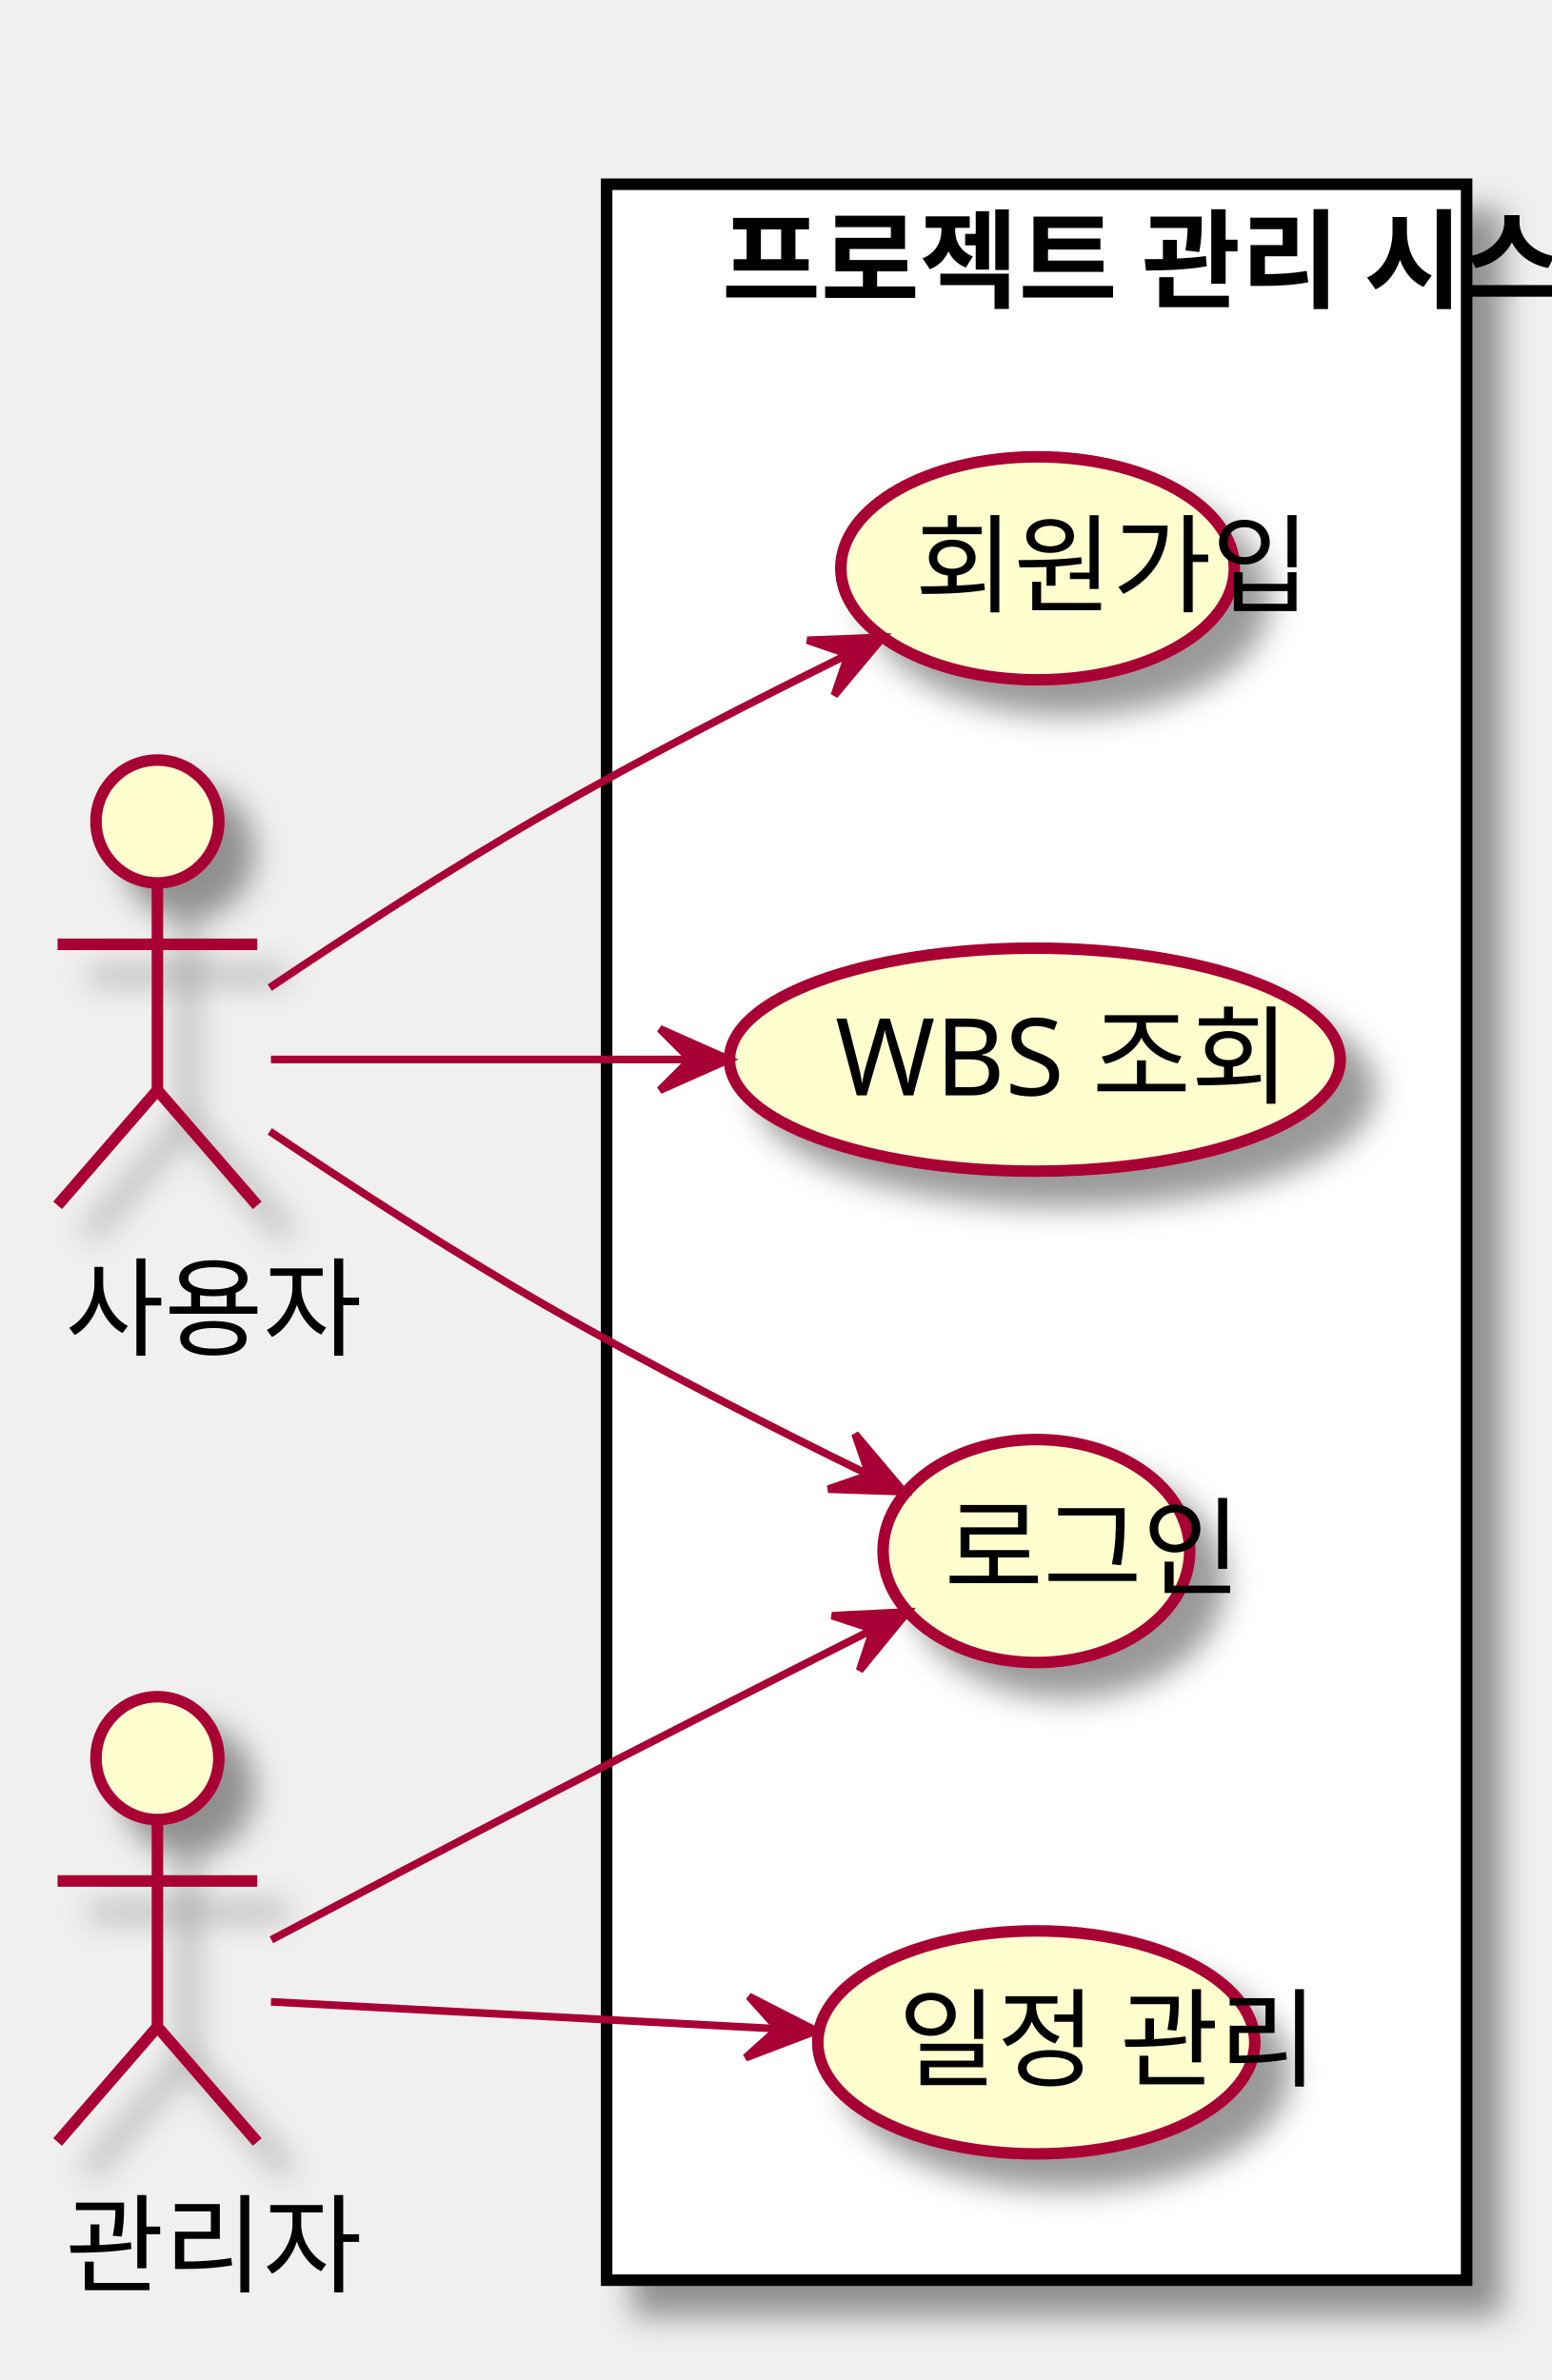
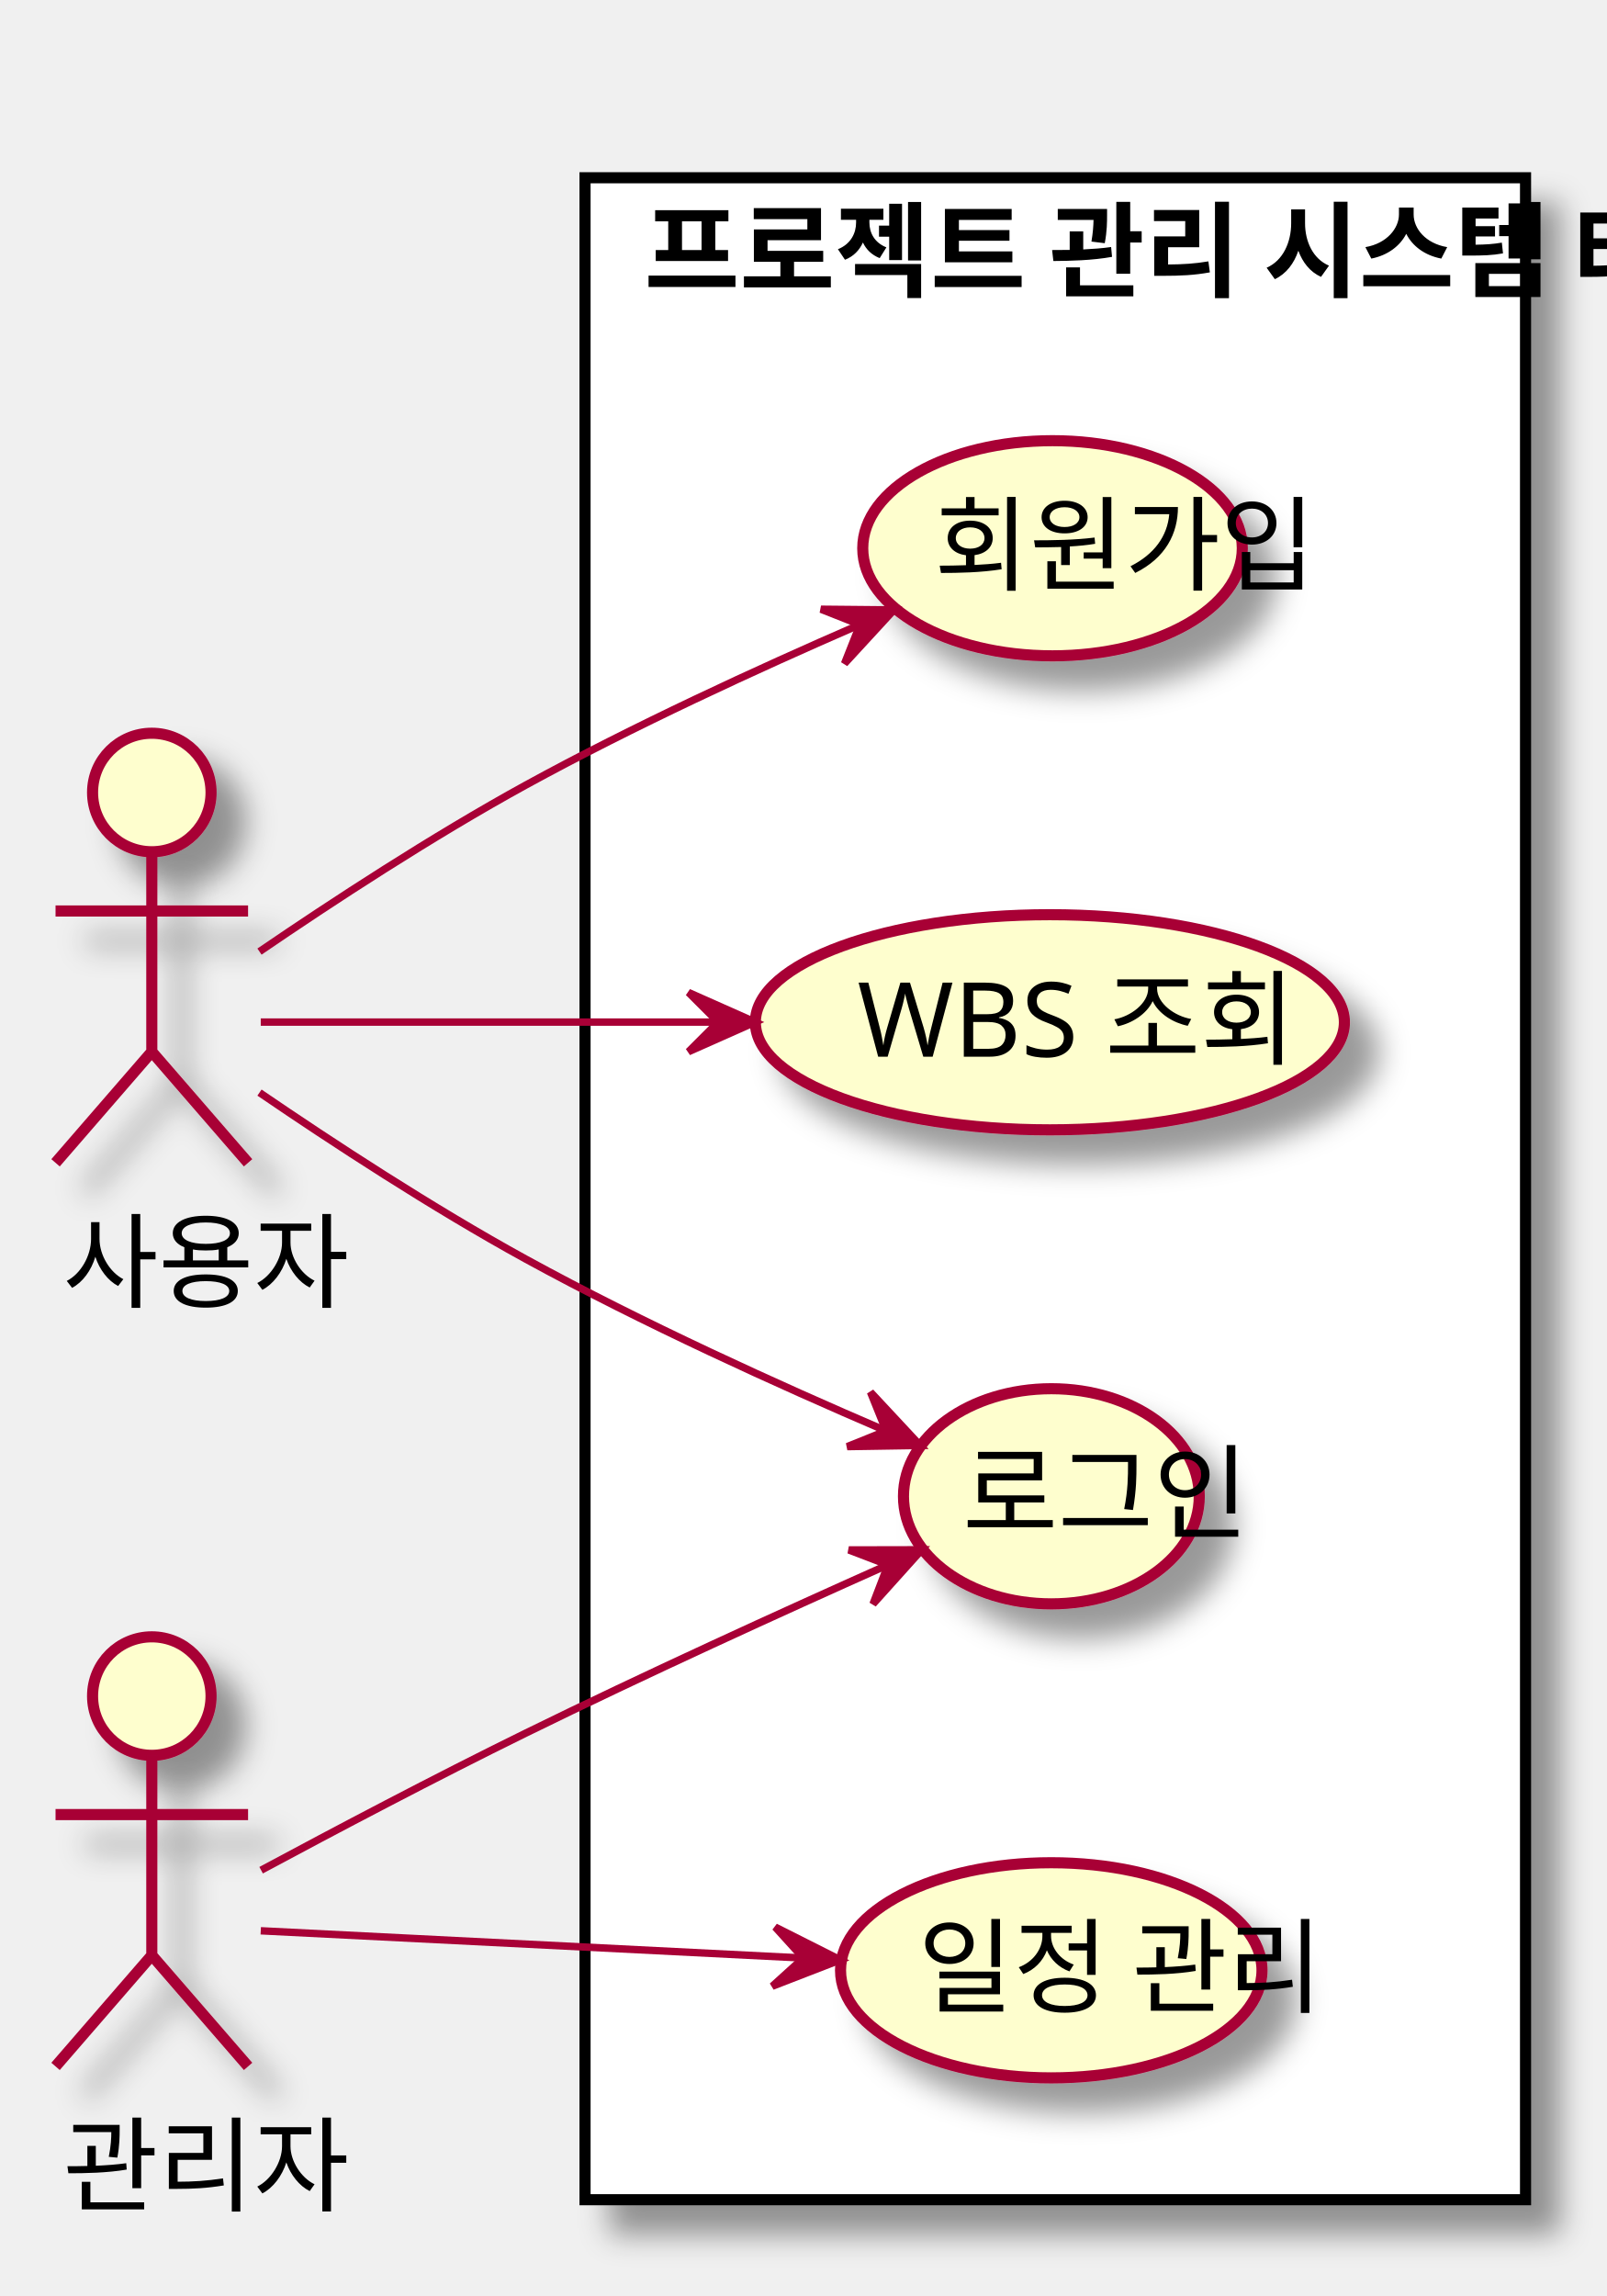
- <svg xmlns="http://www.w3.org/2000/svg" contentScriptType="application/ecmascript" contentStyleType="text/css" height="310px" preserveAspectRatio="none" style="width:202px;height:310px;" version="1.1" viewBox="0 0 202 310" width="202px" zoomAndPan="magnify">
+ <svg xmlns="http://www.w3.org/2000/svg" contentScriptType="application/ecmascript" contentStyleType="text/css" height="310px" preserveAspectRatio="none" style="width:217px;height:310px;" version="1.1" viewBox="0 0 217 310" width="217px" zoomAndPan="magnify">
  <defs>
-     <filter height="300%" id="f1vog04wq42hun" width="300%" x="-1" y="-1">
+     <filter height="300%" id="fil47zto3rejl" width="300%" x="-1" y="-1">
      <feGaussianBlur result="blurOut" stdDeviation="2.0" />
      <feColorMatrix in="blurOut" result="blurOut2" type="matrix" values="0 0 0 0 0 0 0 0 0 0 0 0 0 0 0 0 0 0 .4 0" />
      <feOffset dx="4.0" dy="4.0" in="blurOut2" result="blurOut3" />
      <feBlend in="SourceGraphic" in2="blurOut3" mode="normal" />
    </filter>
  </defs>
  <g>
-     <rect fill="#FFFFFF" filter="url(#f1vog04wq42hun)" height="273" style="stroke: #000000; stroke-width: 1.5;" width="112" x="79" y="24" />
-     <text fill="#000000" font-family="sans-serif" font-size="14" font-weight="bold" lengthAdjust="spacingAndGlyphs" textLength="82" x="94" y="38.995">프로젝트 관리 시스템</text>
-     <ellipse cx="135.127" cy="74.024" fill="#FEFECE" filter="url(#f1vog04wq42hun)" rx="25.627" ry="14.524" style="stroke: #A80036; stroke-width: 1.5;" />
-     <text fill="#000000" font-family="sans-serif" font-size="14" lengthAdjust="spacingAndGlyphs" textLength="32" x="119.127" y="78.672">회원가입</text>
-     <ellipse cx="134.971" cy="202.024" fill="#FEFECE" filter="url(#f1vog04wq42hun)" rx="19.971" ry="14.524" style="stroke: #A80036; stroke-width: 1.5;" />
-     <text fill="#000000" font-family="sans-serif" font-size="14" lengthAdjust="spacingAndGlyphs" textLength="24" x="122.971" y="206.672">로그인</text>
-     <ellipse cx="134.77" cy="138.024" fill="#FEFECE" filter="url(#f1vog04wq42hun)" rx="39.77" ry="14.524" style="stroke: #A80036; stroke-width: 1.5;" />
-     <text fill="#000000" font-family="sans-serif" font-size="14" lengthAdjust="spacingAndGlyphs" textLength="52" x="108.77" y="142.672">WBS 조회</text>
-     <ellipse cx="134.956" cy="266.024" fill="#FEFECE" filter="url(#f1vog04wq42hun)" rx="28.456" ry="14.524" style="stroke: #A80036; stroke-width: 1.5;" />
-     <text fill="#000000" font-family="sans-serif" font-size="14" lengthAdjust="spacingAndGlyphs" textLength="36" x="116.956" y="270.672">일정 관리</text>
-     <ellipse cx="20.5" cy="107" fill="#FEFECE" filter="url(#f1vog04wq42hun)" rx="8" ry="8" style="stroke: #A80036; stroke-width: 1.5;" />
-     <path d="M20.5,115 L20.5,142 M7.5,123 L33.5,123 M20.5,142 L7.5,157 M20.5,142 L33.5,157 " fill="none" filter="url(#f1vog04wq42hun)" style="stroke: #A80036; stroke-width: 1.5;" />
+     <rect fill="#FFFFFF" filter="url(#fil47zto3rejl)" height="273" style="stroke: #000000; stroke-width: 1.5;" width="127" x="79" y="24" />
+     <text fill="#000000" font-family="sans-serif" font-size="14" font-weight="bold" lengthAdjust="spacingAndGlyphs" textLength="111" x="87" y="38.995">프로젝트 관리 시스템 테스트</text>
+     <ellipse cx="142.127" cy="74.024" fill="#FEFECE" filter="url(#fil47zto3rejl)" rx="25.627" ry="14.524" style="stroke: #A80036; stroke-width: 1.5;" />
+     <text fill="#000000" font-family="sans-serif" font-size="14" lengthAdjust="spacingAndGlyphs" textLength="32" x="126.127" y="78.672">회원가입</text>
+     <ellipse cx="141.971" cy="202.024" fill="#FEFECE" filter="url(#fil47zto3rejl)" rx="19.971" ry="14.524" style="stroke: #A80036; stroke-width: 1.5;" />
+     <text fill="#000000" font-family="sans-serif" font-size="14" lengthAdjust="spacingAndGlyphs" textLength="24" x="129.971" y="206.672">로그인</text>
+     <ellipse cx="141.77" cy="138.024" fill="#FEFECE" filter="url(#fil47zto3rejl)" rx="39.77" ry="14.524" style="stroke: #A80036; stroke-width: 1.5;" />
+     <text fill="#000000" font-family="sans-serif" font-size="14" lengthAdjust="spacingAndGlyphs" textLength="52" x="115.77" y="142.672">WBS 조회</text>
+     <ellipse cx="141.956" cy="266.024" fill="#FEFECE" filter="url(#fil47zto3rejl)" rx="28.456" ry="14.524" style="stroke: #A80036; stroke-width: 1.5;" />
+     <text fill="#000000" font-family="sans-serif" font-size="14" lengthAdjust="spacingAndGlyphs" textLength="36" x="123.956" y="270.672">일정 관리</text>
+     <ellipse cx="20.5" cy="107" fill="#FEFECE" filter="url(#fil47zto3rejl)" rx="8" ry="8" style="stroke: #A80036; stroke-width: 1.5;" />
+     <path d="M20.5,115 L20.5,142 M7.5,123 L33.5,123 M20.5,142 L7.5,157 M20.5,142 L33.5,157 " fill="none" filter="url(#fil47zto3rejl)" style="stroke: #A80036; stroke-width: 1.5;" />
    <text fill="#000000" font-family="sans-serif" font-size="14" lengthAdjust="spacingAndGlyphs" textLength="24" x="8.5" y="175.495">사용자</text>
-     <ellipse cx="20.5" cy="229" fill="#FEFECE" filter="url(#f1vog04wq42hun)" rx="8" ry="8" style="stroke: #A80036; stroke-width: 1.5;" />
-     <path d="M20.5,237 L20.5,264 M7.5,245 L33.5,245 M20.5,264 L7.5,279 M20.5,264 L33.5,279 " fill="none" filter="url(#f1vog04wq42hun)" style="stroke: #A80036; stroke-width: 1.5;" />
+     <ellipse cx="20.5" cy="229" fill="#FEFECE" filter="url(#fil47zto3rejl)" rx="8" ry="8" style="stroke: #A80036; stroke-width: 1.5;" />
+     <path d="M20.5,237 L20.5,264 M7.5,245 L33.5,245 M20.5,264 L7.5,279 M20.5,264 L33.5,279 " fill="none" filter="url(#fil47zto3rejl)" style="stroke: #A80036; stroke-width: 1.5;" />
    <text fill="#000000" font-family="sans-serif" font-size="14" lengthAdjust="spacingAndGlyphs" textLength="24" x="8.5" y="297.495">관리자</text>
-     <path d="M35.13,128.64 C44.94,122.04 58.58,113.14 71,106 C83.77,98.66 98.42,91.16 110.37,85.27 " fill="none" id="User-&gt;UC1" style="stroke: #A80036; stroke-width: 1.0;" />
-     <polygon fill="#A80036" points="114.98,83.02,105.138,83.392,110.491,85.222,108.661,90.574,114.98,83.02" style="stroke: #A80036; stroke-width: 1.0;" />
-     <path d="M35.13,147.36 C44.94,153.96 58.58,162.86 71,170 C84.71,177.88 100.58,185.94 112.97,192 " fill="none" id="User-&gt;UC2" style="stroke: #A80036; stroke-width: 1.0;" />
-     <polygon fill="#A80036" points="117.7,194.3,111.352,186.77,113.203,192.115,107.857,193.966,117.7,194.3" style="stroke: #A80036; stroke-width: 1.0;" />
-     <path d="M35.29,138 C48.81,138 70.14,138 89.52,138 " fill="none" id="User-&gt;UC3" style="stroke: #A80036; stroke-width: 1.0;" />
-     <polygon fill="#A80036" points="94.93,138,85.93,134,89.93,138,85.93,142,94.93,138" style="stroke: #A80036; stroke-width: 1.0;" />
-     <path d="M35.34,252.66 C45.25,247.43 58.93,240.24 71,234 C85.14,226.69 101.14,218.57 113.47,212.34 " fill="none" id="Admin-&gt;UC2" style="stroke: #A80036; stroke-width: 1.0;" />
-     <polygon fill="#A80036" points="118.18,209.96,108.343,210.445,113.716,212.213,111.948,217.587,118.18,209.96" style="stroke: #A80036; stroke-width: 1.0;" />
-     <path d="M35.29,260.74 C51.59,261.6 79.25,263.08 101.15,264.25 " fill="none" id="Admin-&gt;UC4" style="stroke: #A80036; stroke-width: 1.0;" />
-     <polygon fill="#A80036" points="106.3,264.52,97.531,260.037,101.307,264.248,97.096,268.025,106.3,264.52" style="stroke: #A80036; stroke-width: 1.0;" />
+     <path d="M35.04,128.48 C44.81,121.81 58.44,112.89 71,106 C85.51,98.05 102.35,90.31 115.88,84.43 " fill="none" id="User-&gt;UC1" style="stroke: #A80036; stroke-width: 1.0;" />
+     <polygon fill="#A80036" points="120.71,82.35,110.862,82.256,116.122,84.337,114.04,89.597,120.71,82.35" style="stroke: #A80036; stroke-width: 1.0;" />
+     <path d="M35.04,147.52 C44.81,154.19 58.44,163.11 71,170 C86.76,178.64 105.28,187.03 119.31,193.05 " fill="none" id="User-&gt;UC2" style="stroke: #A80036; stroke-width: 1.0;" />
+     <polygon fill="#A80036" points="124.26,195.16,117.544,187.956,119.659,193.202,114.412,195.317,124.26,195.16" style="stroke: #A80036; stroke-width: 1.0;" />
+     <path d="M35.21,138 C50.19,138 74.98,138 96.79,138 " fill="none" id="User-&gt;UC3" style="stroke: #A80036; stroke-width: 1.0;" />
+     <polygon fill="#A80036" points="101.97,138,92.97,134,96.97,138,92.97,142,101.97,138" style="stroke: #A80036; stroke-width: 1.0;" />
+     <path d="M35.26,252.51 C45.14,247.2 58.8,239.99 71,234 C87.13,226.08 105.63,217.65 119.56,211.43 " fill="none" id="Admin-&gt;UC2" style="stroke: #A80036; stroke-width: 1.0;" />
+     <polygon fill="#A80036" points="124.47,209.25,114.621,209.27,119.905,211.29,117.885,216.574,124.47,209.25" style="stroke: #A80036; stroke-width: 1.0;" />
+     <path d="M35.21,260.69 C52.95,261.58 84.44,263.16 108.46,264.37 " fill="none" id="Admin-&gt;UC4" style="stroke: #A80036; stroke-width: 1.0;" />
+     <polygon fill="#A80036" points="113.47,264.62,104.675,260.187,108.476,264.377,104.286,268.177,113.47,264.62" style="stroke: #A80036; stroke-width: 1.0;" />
  </g>
</svg>
